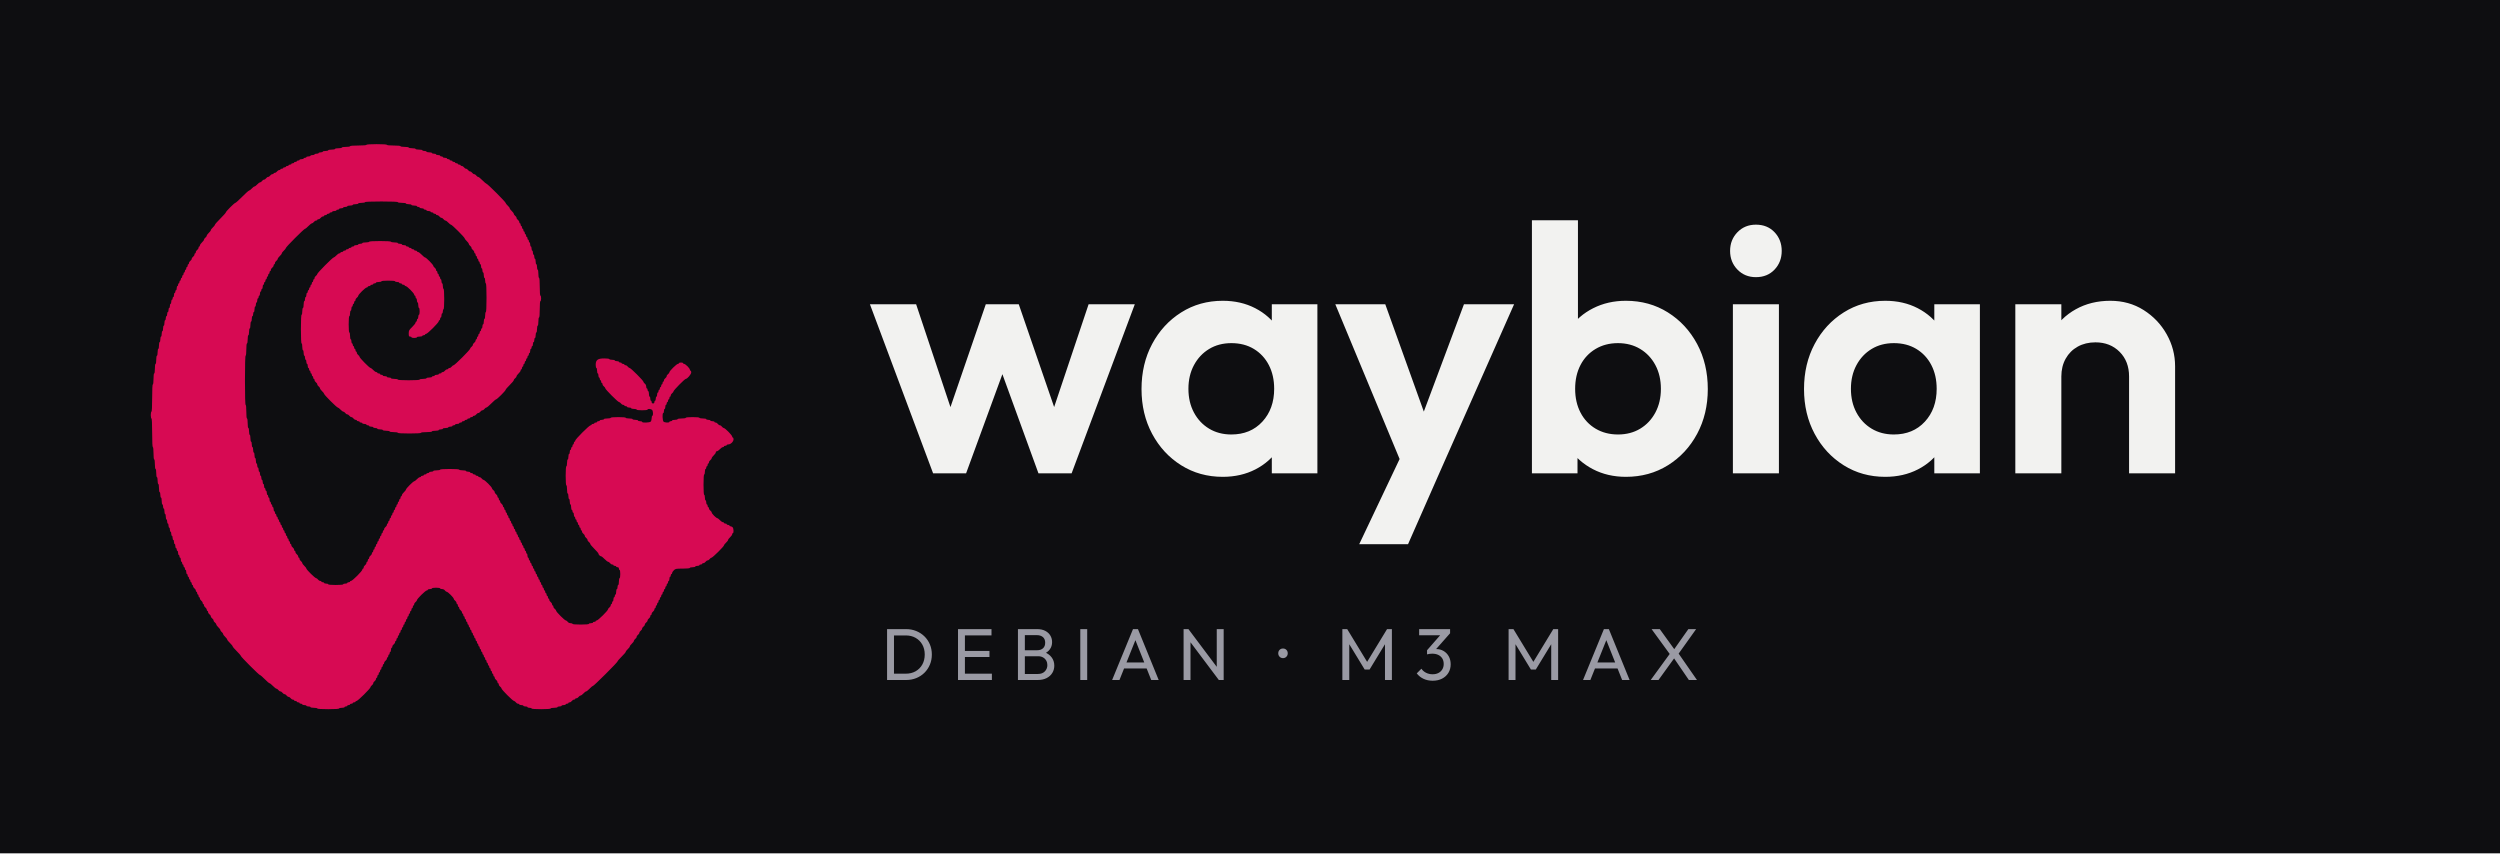
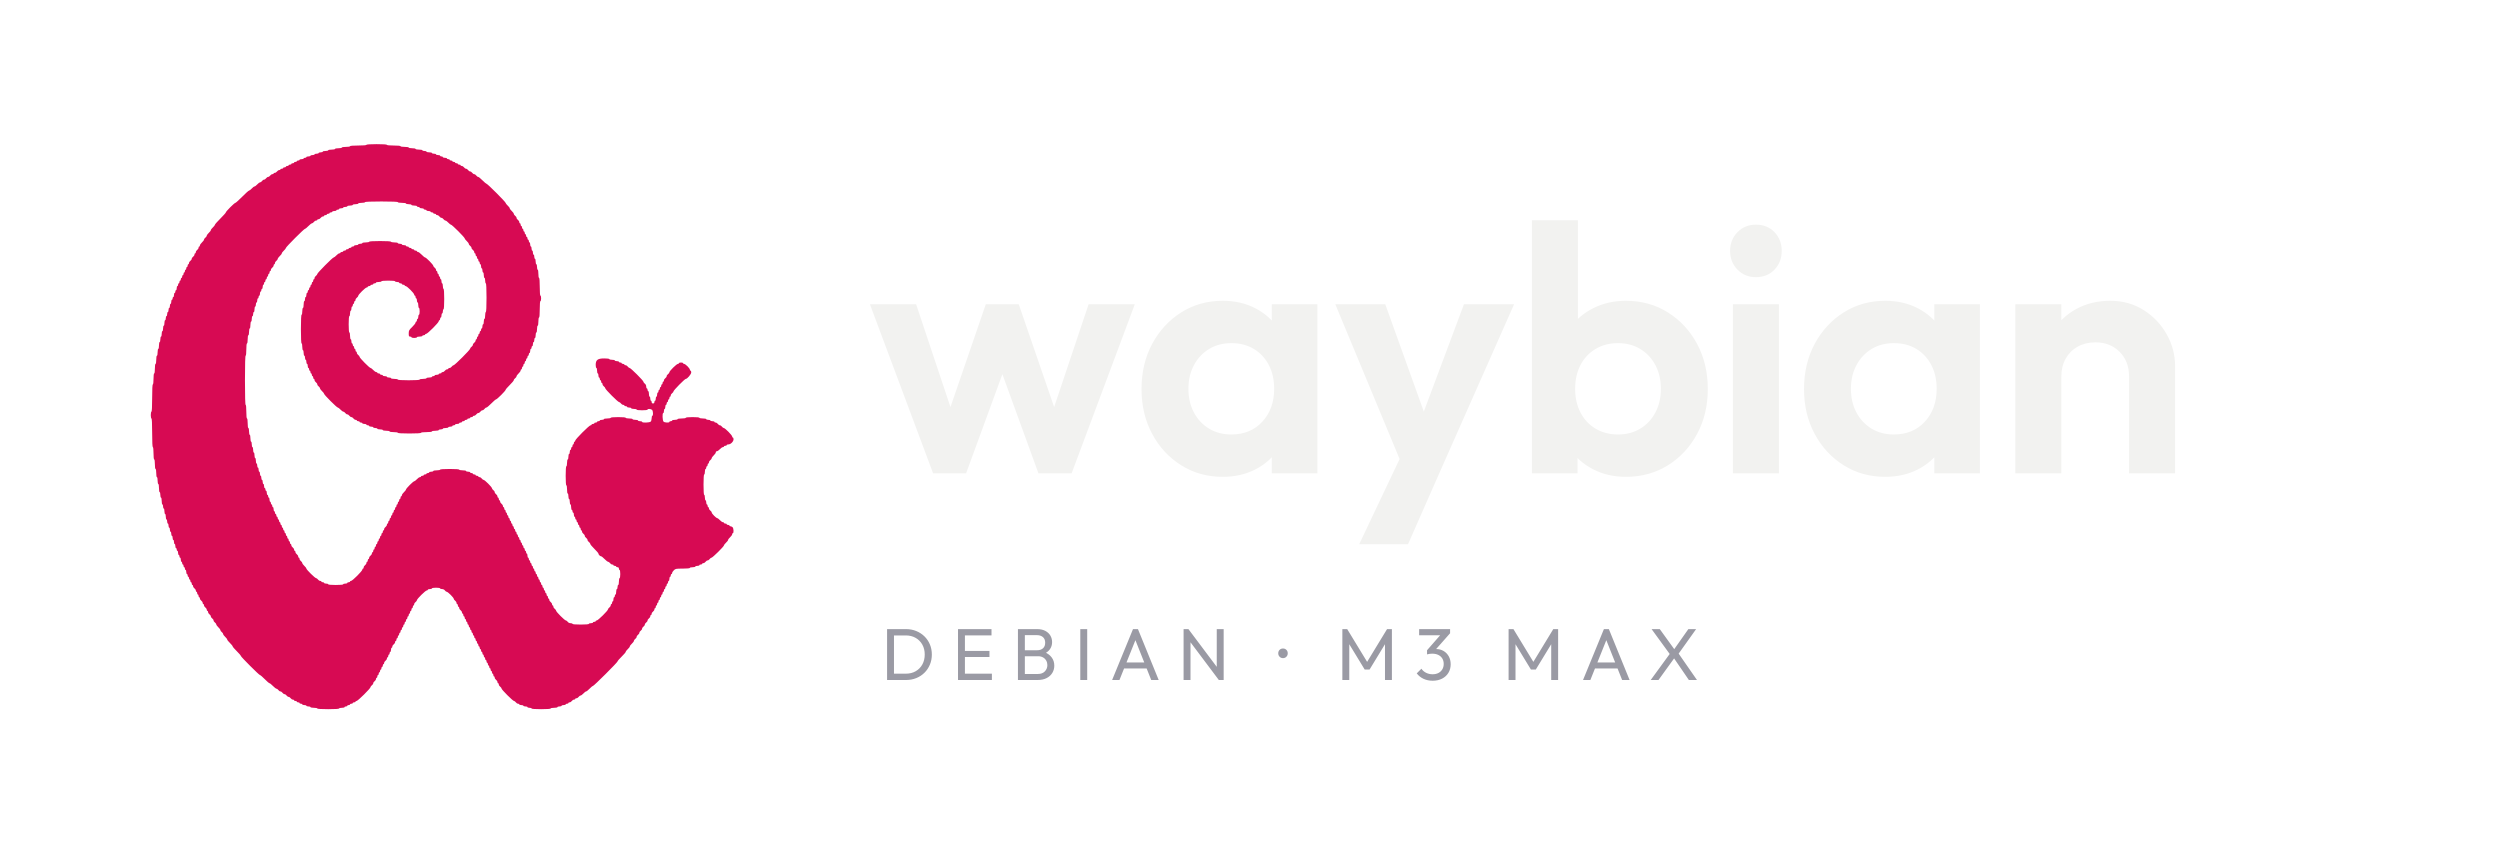
<svg xmlns="http://www.w3.org/2000/svg" width="1500" height="512" viewBox="0 0 1500 512">
-   <rect width="1500" height="512" fill="#0e0e11" />
  <svg x="70.0" y="66.0" width="390.6" height="380.0" viewBox="574 560 954 928" color="#D70A53">
    <g transform="translate(0,2048) scale(0.1,-0.1)" fill="currentColor" stroke="none">
      <path d="M9400 14370 c0 -6 -47 -10 -120 -10 -73 0 -120 -4 -120 -10 0 -6 -27 -10 -60 -10 -33 0 -60 -4 -60 -10 0 -5 -22 -10 -50 -10 -27 0 -50 -4 -50 -10 0 -5 -22 -10 -50 -10 -27 0 -50 -4 -50 -10 0 -5 -18 -10 -40 -10 -22 0 -40 -4 -40 -10 0 -5 -13 -10 -30 -10 -16 0 -30 -4 -30 -10 0 -5 -13 -10 -30 -10 -16 0 -30 -4 -30 -10 0 -5 -13 -10 -30 -10 -16 0 -30 -4 -30 -10 0 -5 -13 -10 -30 -10 -16 0 -30 -4 -30 -10 0 -5 -9 -10 -20 -10 -11 0 -20 -4 -20 -10 0 -5 -13 -10 -30 -10 -16 0 -30 -4 -30 -10 0 -5 -9 -10 -20 -10 -11 0 -20 -4 -20 -10 0 -5 -9 -10 -20 -10 -11 0 -20 -4 -20 -10 0 -5 -9 -10 -20 -10 -11 0 -20 -4 -20 -10 0 -5 -9 -10 -20 -10 -11 0 -20 -4 -20 -10 0 -5 -9 -10 -20 -10 -11 0 -20 -4 -20 -10 0 -5 -9 -10 -20 -10 -11 0 -20 -4 -20 -10 0 -5 -9 -10 -20 -10 -11 0 -20 -4 -20 -10 0 -5 -8 -10 -18 -10 -10 0 -24 -9 -32 -20 -8 -11 -22 -20 -32 -20 -10 0 -18 -4 -18 -10 0 -5 -8 -10 -18 -10 -10 0 -24 -9 -32 -20 -8 -11 -21 -20 -30 -20 -9 0 -22 -9 -30 -20 -8 -11 -21 -20 -30 -20 -9 0 -22 -9 -30 -20 -8 -11 -21 -20 -28 -20 -8 0 -27 -13 -42 -30 -15 -16 -33 -30 -40 -30 -7 0 -25 -13 -40 -30 -15 -16 -33 -30 -39 -30 -7 0 -52 -40 -101 -90 -49 -49 -94 -90 -100 -90 -14 0 -140 -126 -140 -140 0 -6 -36 -46 -80 -90 -44 -44 -80 -84 -80 -91 0 -6 -13 -24 -30 -39 -16 -15 -30 -33 -30 -40 0 -7 -13 -25 -30 -40 -16 -15 -30 -34 -30 -42 0 -7 -9 -20 -20 -28 -11 -8 -20 -21 -20 -28 0 -8 -13 -27 -30 -42 -16 -15 -30 -35 -30 -44 0 -9 -4 -16 -10 -16 -5 0 -10 -8 -10 -18 0 -10 -9 -24 -20 -32 -11 -8 -20 -22 -20 -32 0 -10 -4 -18 -10 -18 -5 0 -10 -8 -10 -18 0 -10 -9 -24 -20 -32 -11 -8 -20 -21 -20 -30 0 -9 -9 -22 -20 -30 -11 -8 -20 -22 -20 -32 0 -10 -4 -18 -10 -18 -5 0 -10 -9 -10 -20 0 -11 -4 -20 -10 -20 -5 0 -10 -9 -10 -20 0 -11 -4 -20 -10 -20 -5 0 -10 -9 -10 -20 0 -11 -4 -20 -10 -20 -5 0 -10 -9 -10 -20 0 -11 -4 -20 -10 -20 -5 0 -10 -9 -10 -20 0 -11 -4 -20 -10 -20 -5 0 -10 -9 -10 -20 0 -11 -4 -20 -10 -20 -5 0 -10 -9 -10 -20 0 -11 -4 -20 -10 -20 -5 0 -10 -9 -10 -20 0 -11 -4 -20 -10 -20 -5 0 -10 -13 -10 -30 0 -16 -4 -30 -10 -30 -5 0 -10 -9 -10 -20 0 -11 -4 -20 -10 -20 -5 0 -10 -13 -10 -30 0 -16 -4 -30 -10 -30 -5 0 -10 -9 -10 -20 0 -11 -4 -20 -10 -20 -5 0 -10 -13 -10 -30 0 -16 -4 -30 -10 -30 -5 0 -10 -13 -10 -30 0 -16 -4 -30 -10 -30 -5 0 -10 -13 -10 -30 0 -16 -4 -30 -10 -30 -5 0 -10 -13 -10 -30 0 -16 -4 -30 -10 -30 -5 0 -10 -13 -10 -30 0 -16 -4 -30 -10 -30 -5 0 -10 -18 -10 -40 0 -22 -4 -40 -10 -40 -5 0 -10 -18 -10 -40 0 -22 -4 -40 -10 -40 -5 0 -10 -18 -10 -40 0 -22 -4 -40 -10 -40 -5 0 -10 -18 -10 -40 0 -22 -4 -40 -10 -40 -5 0 -10 -22 -10 -50 0 -27 -4 -50 -10 -50 -5 0 -10 -22 -10 -50 0 -27 -4 -50 -10 -50 -6 0 -10 -27 -10 -60 0 -33 -4 -60 -10 -60 -6 0 -10 -30 -10 -70 0 -40 -4 -70 -10 -70 -6 0 -10 -33 -10 -80 0 -47 -4 -80 -10 -80 -6 0 -10 -73 -10 -200 0 -127 -4 -200 -10 -200 -5 0 -10 -22 -10 -50 0 -27 5 -50 10 -50 6 0 10 -77 10 -210 0 -133 4 -210 10 -210 6 0 10 -37 10 -90 0 -53 4 -90 10 -90 6 0 10 -30 10 -70 0 -40 4 -70 10 -70 6 0 10 -27 10 -60 0 -33 4 -60 10 -60 6 0 10 -22 10 -50 0 -27 5 -50 10 -50 6 0 10 -27 10 -60 0 -33 4 -60 10 -60 6 0 10 -18 10 -40 0 -22 5 -40 10 -40 6 0 10 -22 10 -50 0 -27 5 -50 10 -50 6 0 10 -13 10 -30 0 -16 5 -30 10 -30 6 0 10 -18 10 -40 0 -22 5 -40 10 -40 6 0 10 -18 10 -40 0 -22 5 -40 10 -40 6 0 10 -13 10 -30 0 -16 5 -30 10 -30 6 0 10 -13 10 -30 0 -16 5 -30 10 -30 6 0 10 -13 10 -30 0 -16 5 -30 10 -30 6 0 10 -13 10 -30 0 -16 5 -30 10 -30 6 0 10 -13 10 -30 0 -16 5 -30 10 -30 6 0 10 -13 10 -30 0 -16 5 -30 10 -30 6 0 10 -13 10 -30 0 -16 5 -30 10 -30 6 0 10 -9 10 -20 0 -11 5 -20 10 -20 6 0 10 -13 10 -30 0 -16 5 -30 10 -30 6 0 10 -9 10 -20 0 -11 5 -20 10 -20 6 0 10 -13 10 -30 0 -16 5 -30 10 -30 6 0 10 -9 10 -20 0 -11 5 -20 10 -20 6 0 10 -9 10 -20 0 -11 5 -20 10 -20 6 0 10 -9 10 -20 0 -11 5 -20 10 -20 6 0 10 -13 10 -30 0 -16 5 -30 10 -30 6 0 10 -9 10 -20 0 -11 5 -20 10 -20 6 0 10 -9 10 -20 0 -11 5 -20 10 -20 6 0 10 -9 10 -20 0 -11 5 -20 10 -20 6 0 10 -9 10 -20 0 -11 5 -20 10 -20 6 0 10 -8 10 -18 0 -10 9 -24 20 -32 11 -8 20 -22 20 -32 0 -10 5 -18 10 -18 6 0 10 -9 10 -20 0 -11 5 -20 10 -20 6 0 10 -9 10 -20 0 -11 5 -20 10 -20 6 0 10 -8 10 -18 0 -10 9 -24 20 -32 11 -8 20 -22 20 -32 0 -10 5 -18 10 -18 6 0 10 -8 10 -18 0 -10 9 -24 20 -32 11 -8 20 -22 20 -32 0 -10 5 -18 10 -18 6 0 10 -8 10 -18 0 -10 9 -24 20 -32 11 -8 20 -21 20 -30 0 -9 9 -22 20 -30 11 -8 20 -21 20 -30 0 -9 9 -22 20 -30 11 -8 20 -21 20 -28 0 -8 14 -27 30 -42 17 -15 30 -34 30 -42 0 -7 9 -20 20 -28 11 -8 20 -21 20 -28 0 -8 13 -27 30 -42 16 -15 30 -33 30 -40 0 -6 18 -29 40 -50 22 -21 40 -44 40 -50 0 -6 27 -38 60 -70 33 -32 60 -64 60 -70 0 -13 267 -280 280 -280 6 0 38 -27 70 -60 32 -33 64 -60 70 -60 6 0 29 -18 50 -40 21 -22 45 -40 52 -40 7 0 20 -9 28 -20 8 -11 21 -20 30 -20 9 0 22 -9 30 -20 8 -11 21 -20 30 -20 9 0 22 -9 30 -20 8 -11 21 -20 30 -20 9 0 22 -9 30 -20 8 -11 22 -20 32 -20 10 0 18 -4 18 -10 0 -5 9 -10 20 -10 11 0 20 -4 20 -10 0 -5 9 -10 20 -10 11 0 20 -4 20 -10 0 -5 9 -10 20 -10 11 0 20 -4 20 -10 0 -5 14 -10 30 -10 17 0 30 -4 30 -10 0 -5 14 -10 30 -10 17 0 30 -4 30 -10 0 -5 23 -10 50 -10 28 0 50 -4 50 -10 0 -6 60 -10 160 -10 100 0 160 4 160 10 0 6 18 10 40 10 22 0 40 5 40 10 0 6 9 10 20 10 11 0 20 5 20 10 0 6 9 10 20 10 11 0 20 5 20 10 0 6 9 10 20 10 11 0 20 5 20 10 0 6 9 10 20 10 11 0 20 5 20 10 0 6 7 10 15 10 19 0 205 184 205 203 0 7 9 19 20 27 11 8 20 21 20 30 0 9 9 22 20 30 11 8 20 22 20 32 0 10 5 18 10 18 6 0 10 9 10 20 0 11 5 20 10 20 6 0 10 9 10 20 0 11 5 20 10 20 6 0 10 9 10 20 0 11 5 20 10 20 6 0 10 9 10 20 0 11 5 20 10 20 6 0 10 9 10 20 0 11 5 20 10 20 6 0 10 8 10 18 0 10 9 24 20 32 11 8 20 22 20 32 0 10 5 18 10 18 6 0 10 9 10 20 0 11 5 20 10 20 6 0 10 9 10 20 0 11 5 20 10 20 6 0 10 14 10 30 0 17 5 30 10 30 6 0 10 8 10 18 0 10 9 24 20 32 11 8 20 22 20 32 0 10 5 18 10 18 6 0 10 9 10 20 0 11 5 20 10 20 6 0 10 9 10 20 0 11 5 20 10 20 6 0 10 9 10 20 0 11 5 20 10 20 6 0 10 9 10 20 0 11 5 20 10 20 6 0 10 9 10 20 0 11 5 20 10 20 6 0 10 9 10 20 0 11 5 20 10 20 6 0 10 9 10 20 0 11 5 20 10 20 6 0 10 9 10 20 0 11 5 20 10 20 6 0 10 9 10 20 0 11 5 20 10 20 6 0 10 9 10 20 0 11 5 20 10 20 6 0 10 9 10 20 0 11 5 20 10 20 6 0 10 9 10 20 0 11 5 20 10 20 6 0 10 9 10 20 0 11 5 20 10 20 6 0 10 8 10 18 0 10 9 24 20 32 11 8 20 20 20 27 0 19 126 143 145 143 8 0 15 5 15 10 0 6 14 10 30 10 17 0 30 5 30 10 0 6 27 10 60 10 33 0 60 -4 60 -10 0 -5 13 -10 28 -10 16 0 34 -8 42 -20 8 -11 20 -20 27 -20 17 0 103 -86 103 -103 0 -7 9 -19 20 -27 11 -8 20 -22 20 -32 0 -10 5 -18 10 -18 6 0 10 -9 10 -20 0 -11 5 -20 10 -20 6 0 10 -8 10 -18 0 -10 9 -24 20 -32 11 -8 20 -22 20 -32 0 -10 5 -18 10 -18 6 0 10 -9 10 -20 0 -11 5 -20 10 -20 6 0 10 -9 10 -20 0 -11 5 -20 10 -20 6 0 10 -9 10 -20 0 -11 5 -20 10 -20 6 0 10 -9 10 -20 0 -11 5 -20 10 -20 6 0 10 -9 10 -20 0 -11 5 -20 10 -20 6 0 10 -9 10 -20 0 -11 5 -20 10 -20 6 0 10 -9 10 -20 0 -11 5 -20 10 -20 6 0 10 -9 10 -20 0 -11 5 -20 10 -20 6 0 10 -9 10 -20 0 -11 5 -20 10 -20 6 0 10 -9 10 -20 0 -11 5 -20 10 -20 6 0 10 -9 10 -20 0 -11 5 -20 10 -20 6 0 10 -9 10 -20 0 -11 5 -20 10 -20 6 0 10 -9 10 -20 0 -11 5 -20 10 -20 6 0 10 -9 10 -20 0 -11 5 -20 10 -20 6 0 10 -9 10 -20 0 -11 5 -20 10 -20 6 0 10 -9 10 -20 0 -11 5 -20 10 -20 6 0 10 -9 10 -20 0 -11 5 -20 10 -20 6 0 10 -9 10 -20 0 -11 5 -20 10 -20 6 0 10 -9 10 -20 0 -11 5 -20 10 -20 6 0 10 -9 10 -20 0 -11 5 -20 10 -20 6 0 10 -9 10 -20 0 -11 5 -20 10 -20 6 0 10 -9 10 -20 0 -11 5 -20 10 -20 6 0 10 -9 10 -20 0 -11 5 -20 10 -20 6 0 10 -8 10 -18 0 -10 9 -24 20 -32 11 -8 20 -22 20 -32 0 -10 5 -18 10 -18 6 0 10 -8 10 -18 0 -10 9 -24 20 -32 11 -8 20 -20 20 -27 0 -17 166 -183 183 -183 7 0 19 -9 27 -20 8 -11 22 -20 32 -20 10 0 18 -4 18 -10 0 -5 14 -10 30 -10 17 0 30 -4 30 -10 0 -5 14 -10 30 -10 17 0 30 -4 30 -10 0 -5 14 -10 30 -10 17 0 30 -4 30 -10 0 -6 53 -10 140 -10 87 0 140 4 140 10 0 6 23 10 50 10 28 0 50 5 50 10 0 6 14 10 30 10 17 0 30 5 30 10 0 6 14 10 30 10 17 0 30 5 30 10 0 6 9 10 20 10 11 0 20 5 20 10 0 6 8 10 18 10 10 0 24 9 32 20 8 11 22 20 32 20 10 0 18 5 18 10 0 6 8 10 18 10 10 0 24 9 32 20 8 11 21 20 28 20 8 0 27 14 42 30 15 17 33 30 40 30 6 0 29 18 50 40 21 22 43 40 49 40 14 0 361 346 361 360 0 6 27 38 60 70 33 32 60 64 60 70 0 7 14 25 30 40 17 15 30 33 30 40 0 7 14 25 30 40 17 15 30 34 30 42 0 7 9 20 20 28 11 8 20 21 20 30 0 9 9 22 20 30 11 8 20 21 20 30 0 9 9 22 20 30 11 8 20 21 20 30 0 9 9 22 20 30 11 8 20 21 20 30 0 9 9 22 20 30 11 8 20 21 20 30 0 9 9 22 20 30 11 8 20 22 20 32 0 10 5 18 10 18 6 0 10 8 10 18 0 10 9 24 20 32 11 8 20 22 20 32 0 10 5 18 10 18 6 0 10 9 10 20 0 11 5 20 10 20 6 0 10 9 10 20 0 11 5 20 10 20 6 0 10 9 10 20 0 11 5 20 10 20 6 0 10 9 10 20 0 11 5 20 10 20 6 0 10 9 10 20 0 11 5 20 10 20 6 0 10 9 10 20 0 11 5 20 10 20 6 0 10 9 10 20 0 11 5 20 10 20 6 0 10 9 10 20 0 11 5 20 10 20 6 0 10 9 10 20 0 11 5 20 10 20 6 0 10 9 10 20 0 11 5 20 10 20 6 0 10 14 10 30 0 17 5 30 10 30 6 0 10 9 10 20 0 11 5 20 10 20 6 0 10 7 10 15 0 9 11 27 25 40 23 23 31 25 130 25 63 0 105 4 105 10 0 6 18 10 40 10 22 0 40 5 40 10 0 6 14 10 30 10 17 0 30 5 30 10 0 6 9 10 20 10 11 0 20 5 20 10 0 6 8 10 18 10 10 0 24 9 32 20 8 11 21 20 30 20 9 0 22 9 30 20 8 11 20 20 27 20 16 0 183 165 183 181 0 6 14 24 30 39 17 15 30 33 30 40 0 7 14 25 30 40 17 15 30 35 30 44 0 9 5 16 10 16 15 0 12 70 -4 86 -8 8 -22 14 -30 14 -9 0 -16 5 -16 10 0 6 -9 10 -20 10 -11 0 -20 5 -20 10 0 6 -9 10 -20 10 -11 0 -20 5 -20 10 0 6 -7 10 -16 10 -9 0 -29 14 -44 30 -15 16 -33 30 -39 30 -16 0 -81 66 -81 82 0 8 -9 20 -20 28 -11 8 -20 22 -20 32 0 10 -4 18 -10 18 -5 0 -10 9 -10 20 0 11 -4 20 -10 20 -5 0 -10 14 -10 30 0 17 -4 30 -10 30 -5 0 -10 18 -10 40 0 22 -4 40 -10 40 -6 0 -10 57 -10 150 0 93 4 150 10 150 6 0 10 18 10 40 0 22 5 40 10 40 6 0 10 9 10 20 0 11 5 20 10 20 6 0 10 9 10 20 0 11 5 20 10 20 6 0 10 8 10 18 0 10 9 24 20 32 11 8 20 21 20 28 0 8 14 27 30 42 17 15 30 35 30 44 0 9 7 16 16 16 9 0 29 14 44 30 15 17 35 30 44 30 9 0 16 5 16 10 0 6 9 10 20 10 11 0 20 5 20 10 0 6 11 10 25 10 33 0 75 42 75 75 0 14 -4 25 -10 25 -5 0 -10 7 -10 15 0 19 -104 125 -123 125 -7 0 -19 9 -27 20 -8 11 -21 20 -30 20 -9 0 -22 9 -30 20 -8 11 -22 20 -32 20 -10 0 -18 5 -18 10 0 6 -13 10 -30 10 -16 0 -30 5 -30 10 0 6 -13 10 -30 10 -16 0 -30 5 -30 10 0 6 -22 10 -50 10 -27 0 -50 5 -50 10 0 6 -40 10 -100 10 -60 0 -100 -4 -100 -10 0 -6 -27 -10 -60 -10 -33 0 -60 -4 -60 -10 0 -5 -18 -10 -40 -10 -22 0 -40 -4 -40 -10 0 -5 -9 -10 -20 -10 -11 0 -20 -4 -20 -10 0 -15 -70 -12 -86 4 -16 17 -20 126 -4 126 6 0 10 14 10 30 0 17 5 30 10 30 6 0 10 14 10 30 0 17 5 30 10 30 6 0 10 9 10 20 0 11 5 20 10 20 6 0 10 9 10 20 0 11 5 20 10 20 6 0 10 9 10 20 0 11 5 20 10 20 6 0 10 8 10 18 0 10 9 24 20 32 11 8 20 20 20 27 0 16 165 183 180 183 22 0 80 69 80 95 0 14 -4 25 -10 25 -5 0 -10 7 -10 15 0 9 -16 31 -35 50 -19 19 -41 35 -50 35 -8 0 -15 5 -15 10 0 6 -13 10 -30 10 -16 0 -30 -4 -30 -10 0 -5 -7 -10 -15 -10 -19 0 -125 -104 -125 -123 0 -7 -9 -19 -20 -27 -11 -8 -20 -21 -20 -30 0 -9 -9 -22 -20 -30 -11 -8 -20 -22 -20 -32 0 -10 -4 -18 -10 -18 -5 0 -10 -9 -10 -20 0 -11 -4 -20 -10 -20 -5 0 -10 -9 -10 -20 0 -11 -4 -20 -10 -20 -5 0 -10 -9 -10 -20 0 -11 -4 -20 -10 -20 -5 0 -10 -9 -10 -20 0 -11 -4 -20 -10 -20 -5 0 -10 -13 -10 -30 0 -16 -4 -30 -10 -30 -5 0 -10 -13 -10 -30 0 -16 -4 -30 -10 -30 -5 0 -10 -9 -10 -20 0 -13 -7 -20 -20 -20 -13 0 -20 7 -20 20 0 11 -4 20 -10 20 -5 0 -10 14 -10 30 0 17 -4 30 -10 30 -5 0 -10 18 -10 40 0 22 -4 40 -10 40 -5 0 -10 9 -10 20 0 11 -4 20 -10 20 -5 0 -10 13 -10 28 0 16 -8 34 -20 42 -11 8 -20 20 -20 27 0 17 -186 203 -203 203 -7 0 -19 9 -27 20 -8 11 -22 20 -32 20 -10 0 -18 5 -18 10 0 6 -9 10 -20 10 -11 0 -20 5 -20 10 0 6 -9 10 -20 10 -11 0 -20 5 -20 10 0 6 -13 10 -30 10 -16 0 -30 5 -30 10 0 6 -18 10 -40 10 -22 0 -40 5 -40 10 0 6 -32 10 -75 10 -96 0 -125 -22 -125 -95 0 -25 5 -45 10 -45 6 0 10 -18 10 -40 0 -22 5 -40 10 -40 6 0 10 -13 10 -30 0 -16 5 -30 10 -30 6 0 10 -9 10 -20 0 -11 5 -20 10 -20 6 0 10 -9 10 -20 0 -11 5 -20 10 -20 6 0 10 -8 10 -18 0 -10 9 -24 20 -32 11 -8 20 -20 20 -27 0 -17 186 -203 203 -203 7 0 19 -9 27 -20 8 -11 22 -20 32 -20 10 0 18 -4 18 -10 0 -5 9 -10 20 -10 11 0 20 -4 20 -10 0 -5 14 -10 30 -10 17 0 30 -4 30 -10 0 -5 18 -10 40 -10 22 0 40 -4 40 -10 0 -6 33 -10 80 -10 47 0 80 4 80 10 0 15 49 12 66 -4 16 -16 19 -86 4 -86 -5 0 -10 -16 -10 -36 0 -19 -6 -42 -14 -50 -17 -16 -126 -20 -126 -4 0 6 -13 10 -30 10 -16 0 -30 5 -30 10 0 6 -18 10 -40 10 -22 0 -40 5 -40 10 0 6 -22 10 -50 10 -27 0 -50 5 -50 10 0 6 -43 10 -110 10 -67 0 -110 -4 -110 -10 0 -5 -22 -10 -50 -10 -27 0 -50 -4 -50 -10 0 -5 -13 -10 -30 -10 -16 0 -30 -4 -30 -10 0 -5 -9 -10 -20 -10 -11 0 -20 -4 -20 -10 0 -5 -9 -10 -20 -10 -11 0 -20 -4 -20 -10 0 -5 -9 -10 -20 -10 -11 0 -20 -4 -20 -10 0 -5 -7 -10 -15 -10 -20 0 -225 -205 -225 -225 0 -8 -4 -15 -10 -15 -5 0 -10 -9 -10 -20 0 -11 -4 -20 -10 -20 -5 0 -10 -9 -10 -20 0 -11 -4 -20 -10 -20 -5 0 -10 -9 -10 -20 0 -11 -4 -20 -10 -20 -5 0 -10 -13 -10 -30 0 -16 -4 -30 -10 -30 -5 0 -10 -18 -10 -40 0 -22 -4 -40 -10 -40 -5 0 -10 -22 -10 -50 0 -27 -4 -50 -10 -50 -6 0 -10 -53 -10 -140 0 -87 4 -140 10 -140 6 0 10 -27 10 -60 0 -33 4 -60 10 -60 6 0 10 -18 10 -40 0 -22 5 -40 10 -40 6 0 10 -18 10 -40 0 -22 5 -40 10 -40 6 0 10 -18 10 -40 0 -22 5 -40 10 -40 6 0 10 -9 10 -20 0 -11 5 -20 10 -20 6 0 10 -13 10 -30 0 -16 5 -30 10 -30 6 0 10 -9 10 -20 0 -11 5 -20 10 -20 6 0 10 -9 10 -20 0 -11 5 -20 10 -20 6 0 10 -9 10 -20 0 -11 5 -20 10 -20 6 0 10 -9 10 -20 0 -11 5 -20 10 -20 6 0 10 -9 10 -20 0 -11 5 -20 10 -20 6 0 10 -8 10 -18 0 -10 9 -24 20 -32 11 -8 20 -21 20 -30 0 -9 9 -22 20 -30 11 -8 20 -21 20 -30 0 -9 9 -22 20 -30 11 -8 20 -20 20 -28 0 -7 27 -40 60 -72 33 -32 60 -64 60 -70 0 -15 25 -40 40 -40 6 0 29 -18 50 -40 21 -22 45 -40 52 -40 7 0 20 -9 28 -20 8 -11 22 -20 32 -20 10 0 18 -4 18 -10 0 -5 9 -10 20 -10 11 0 20 -4 20 -10 0 -5 9 -10 20 -10 13 0 20 -7 20 -20 0 -11 5 -20 10 -20 6 0 10 -27 10 -60 0 -33 -4 -60 -10 -60 -5 0 -10 -22 -10 -50 0 -27 -4 -50 -10 -50 -5 0 -10 -13 -10 -30 0 -16 -4 -30 -10 -30 -5 0 -10 -18 -10 -40 0 -22 -4 -40 -10 -40 -5 0 -10 -9 -10 -20 0 -11 -4 -20 -10 -20 -5 0 -10 -13 -10 -30 0 -16 -4 -30 -10 -30 -5 0 -10 -9 -10 -20 0 -11 -4 -20 -10 -20 -5 0 -10 -8 -10 -18 0 -10 -9 -24 -20 -32 -11 -8 -20 -20 -20 -27 0 -19 -146 -163 -165 -163 -8 0 -15 -4 -15 -10 0 -5 -9 -10 -20 -10 -11 0 -20 -4 -20 -10 0 -5 -13 -10 -30 -10 -16 0 -30 -4 -30 -10 0 -6 -47 -10 -120 -10 -73 0 -120 4 -120 10 0 6 -13 10 -28 10 -16 0 -34 8 -42 20 -8 11 -20 20 -27 20 -17 0 -143 126 -143 143 0 7 -9 19 -20 27 -11 8 -20 22 -20 32 0 10 -4 18 -10 18 -5 0 -10 8 -10 18 0 10 -9 24 -20 32 -11 8 -20 22 -20 32 0 10 -4 18 -10 18 -5 0 -10 9 -10 20 0 11 -4 20 -10 20 -5 0 -10 9 -10 20 0 11 -4 20 -10 20 -5 0 -10 9 -10 20 0 11 -4 20 -10 20 -5 0 -10 9 -10 20 0 11 -4 20 -10 20 -5 0 -10 9 -10 20 0 11 -4 20 -10 20 -5 0 -10 9 -10 20 0 11 -4 20 -10 20 -5 0 -10 9 -10 20 0 11 -4 20 -10 20 -5 0 -10 9 -10 20 0 11 -4 20 -10 20 -5 0 -10 9 -10 20 0 11 -4 20 -10 20 -5 0 -10 9 -10 20 0 11 -4 20 -10 20 -5 0 -10 9 -10 20 0 11 -4 20 -10 20 -5 0 -10 9 -10 20 0 11 -4 20 -10 20 -5 0 -10 9 -10 20 0 11 -4 20 -10 20 -5 0 -10 9 -10 20 0 11 -4 20 -10 20 -5 0 -10 9 -10 20 0 11 -4 20 -10 20 -5 0 -10 14 -10 30 0 17 -4 30 -10 30 -5 0 -10 9 -10 20 0 11 -4 20 -10 20 -5 0 -10 9 -10 20 0 11 -4 20 -10 20 -5 0 -10 9 -10 20 0 11 -4 20 -10 20 -5 0 -10 9 -10 20 0 11 -4 20 -10 20 -5 0 -10 9 -10 20 0 11 -4 20 -10 20 -5 0 -10 9 -10 20 0 11 -4 20 -10 20 -5 0 -10 9 -10 20 0 11 -4 20 -10 20 -5 0 -10 9 -10 20 0 11 -4 20 -10 20 -5 0 -10 9 -10 20 0 11 -4 20 -10 20 -5 0 -10 9 -10 20 0 11 -4 20 -10 20 -5 0 -10 9 -10 20 0 11 -4 20 -10 20 -5 0 -10 9 -10 20 0 11 -4 20 -10 20 -5 0 -10 9 -10 20 0 11 -4 20 -10 20 -5 0 -10 9 -10 20 0 11 -4 20 -10 20 -5 0 -10 9 -10 20 0 11 -4 20 -10 20 -5 0 -10 9 -10 20 0 11 -4 20 -10 20 -5 0 -10 9 -10 20 0 11 -4 20 -10 20 -5 0 -10 8 -10 18 0 10 -9 24 -20 32 -11 8 -20 22 -20 32 0 10 -4 18 -10 18 -5 0 -10 9 -10 20 0 11 -4 20 -10 20 -5 0 -10 8 -10 18 0 10 -9 24 -20 32 -11 8 -20 21 -20 30 0 9 -9 22 -20 30 -11 8 -20 20 -20 27 0 17 -106 123 -123 123 -7 0 -19 9 -27 20 -8 11 -22 20 -32 20 -10 0 -18 5 -18 10 0 6 -9 10 -20 10 -11 0 -20 5 -20 10 0 6 -9 10 -20 10 -11 0 -20 5 -20 10 0 6 -9 10 -20 10 -11 0 -20 5 -20 10 0 6 -13 10 -30 10 -16 0 -30 5 -30 10 0 6 -22 10 -50 10 -27 0 -50 5 -50 10 0 6 -53 10 -140 10 -87 0 -140 -4 -140 -10 0 -5 -22 -10 -50 -10 -27 0 -50 -4 -50 -10 0 -5 -13 -10 -30 -10 -16 0 -30 -4 -30 -10 0 -5 -9 -10 -20 -10 -11 0 -20 -4 -20 -10 0 -5 -9 -10 -20 -10 -11 0 -20 -4 -20 -10 0 -5 -9 -10 -20 -10 -11 0 -20 -4 -20 -10 0 -5 -7 -10 -16 -10 -9 0 -29 -13 -44 -30 -15 -16 -33 -30 -39 -30 -15 0 -121 -106 -121 -121 0 -6 -13 -24 -30 -39 -16 -15 -30 -35 -30 -44 0 -9 -4 -16 -10 -16 -5 0 -10 -9 -10 -20 0 -11 -4 -20 -10 -20 -5 0 -10 -9 -10 -20 0 -11 -4 -20 -10 -20 -5 0 -10 -9 -10 -20 0 -11 -4 -20 -10 -20 -5 0 -10 -9 -10 -20 0 -11 -4 -20 -10 -20 -5 0 -10 -9 -10 -20 0 -11 -4 -20 -10 -20 -5 0 -10 -9 -10 -20 0 -11 -4 -20 -10 -20 -5 0 -10 -9 -10 -20 0 -11 -4 -20 -10 -20 -5 0 -10 -9 -10 -20 0 -11 -4 -20 -10 -20 -5 0 -10 -9 -10 -20 0 -11 -4 -20 -10 -20 -5 0 -10 -9 -10 -20 0 -11 -4 -20 -10 -20 -5 0 -10 -8 -10 -18 0 -10 -9 -24 -20 -32 -11 -8 -20 -22 -20 -32 0 -10 -4 -18 -10 -18 -5 0 -10 -9 -10 -20 0 -11 -4 -20 -10 -20 -5 0 -10 -9 -10 -20 0 -11 -4 -20 -10 -20 -5 0 -10 -9 -10 -20 0 -11 -4 -20 -10 -20 -5 0 -10 -9 -10 -20 0 -11 -4 -20 -10 -20 -5 0 -10 -9 -10 -20 0 -11 -4 -20 -10 -20 -5 0 -10 -9 -10 -20 0 -11 -4 -20 -10 -20 -5 0 -10 -9 -10 -20 0 -11 -4 -20 -10 -20 -5 0 -10 -9 -10 -20 0 -11 -4 -20 -10 -20 -5 0 -10 -8 -10 -18 0 -10 -9 -24 -20 -32 -11 -8 -20 -22 -20 -32 0 -10 -4 -18 -10 -18 -5 0 -10 -9 -10 -20 0 -11 -4 -20 -10 -20 -5 0 -10 -8 -10 -18 0 -10 -9 -24 -20 -32 -11 -8 -20 -22 -20 -32 0 -10 -4 -18 -10 -18 -5 0 -10 -7 -10 -15 0 -20 -145 -165 -165 -165 -8 0 -15 -4 -15 -10 0 -5 -9 -10 -20 -10 -11 0 -20 -4 -20 -10 0 -5 -13 -10 -30 -10 -16 0 -30 -4 -30 -10 0 -6 -43 -10 -110 -10 -67 0 -110 4 -110 10 0 6 -13 10 -30 10 -16 0 -30 5 -30 10 0 6 -9 10 -20 10 -11 0 -20 5 -20 10 0 6 -8 10 -18 10 -10 0 -24 9 -32 20 -8 11 -20 20 -27 20 -16 0 -143 125 -143 141 0 6 -13 24 -30 39 -16 15 -30 34 -30 42 0 7 -9 20 -20 28 -11 8 -20 22 -20 32 0 10 -4 18 -10 18 -5 0 -10 8 -10 18 0 10 -9 24 -20 32 -11 8 -20 22 -20 32 0 10 -4 18 -10 18 -5 0 -10 8 -10 18 0 10 -9 24 -20 32 -11 8 -20 22 -20 32 0 10 -4 18 -10 18 -5 0 -10 9 -10 20 0 11 -4 20 -10 20 -5 0 -10 9 -10 20 0 11 -4 20 -10 20 -5 0 -10 9 -10 20 0 11 -4 20 -10 20 -5 0 -10 9 -10 20 0 11 -4 20 -10 20 -5 0 -10 9 -10 20 0 11 -4 20 -10 20 -5 0 -10 9 -10 20 0 11 -4 20 -10 20 -5 0 -10 9 -10 20 0 11 -4 20 -10 20 -5 0 -10 9 -10 20 0 11 -4 20 -10 20 -5 0 -10 9 -10 20 0 11 -4 20 -10 20 -5 0 -10 9 -10 20 0 11 -4 20 -10 20 -5 0 -10 9 -10 20 0 11 -4 20 -10 20 -5 0 -10 9 -10 20 0 11 -4 20 -10 20 -5 0 -10 14 -10 30 0 17 -4 30 -10 30 -5 0 -10 9 -10 20 0 11 -4 20 -10 20 -5 0 -10 9 -10 20 0 11 -4 20 -10 20 -5 0 -10 14 -10 30 0 17 -4 30 -10 30 -5 0 -10 9 -10 20 0 11 -4 20 -10 20 -5 0 -10 14 -10 30 0 17 -4 30 -10 30 -5 0 -10 9 -10 20 0 11 -4 20 -10 20 -5 0 -10 14 -10 30 0 17 -4 30 -10 30 -5 0 -10 14 -10 30 0 17 -4 30 -10 30 -5 0 -10 14 -10 30 0 17 -4 30 -10 30 -5 0 -10 14 -10 30 0 17 -4 30 -10 30 -5 0 -10 14 -10 30 0 17 -4 30 -10 30 -5 0 -10 14 -10 30 0 17 -4 30 -10 30 -5 0 -10 18 -10 40 0 22 -4 40 -10 40 -5 0 -10 18 -10 40 0 22 -4 40 -10 40 -5 0 -10 18 -10 40 0 22 -4 40 -10 40 -5 0 -10 18 -10 40 0 22 -4 40 -10 40 -5 0 -10 23 -10 50 0 28 -4 50 -10 50 -5 0 -10 23 -10 50 0 28 -4 50 -10 50 -6 0 -10 30 -10 70 0 40 -4 70 -10 70 -6 0 -10 40 -10 100 0 60 -4 100 -10 100 -6 0 -10 127 -10 360 0 233 4 360 10 360 6 0 10 37 10 90 0 53 4 90 10 90 6 0 10 27 10 60 0 33 4 60 10 60 6 0 10 23 10 50 0 28 5 50 10 50 6 0 10 23 10 50 0 28 5 50 10 50 6 0 10 18 10 40 0 22 5 40 10 40 6 0 10 14 10 30 0 17 5 30 10 30 6 0 10 18 10 40 0 22 5 40 10 40 6 0 10 14 10 30 0 17 5 30 10 30 6 0 10 14 10 30 0 17 5 30 10 30 6 0 10 9 10 20 0 11 5 20 10 20 6 0 10 14 10 30 0 17 5 30 10 30 6 0 10 9 10 20 0 11 5 20 10 20 6 0 10 14 10 30 0 17 5 30 10 30 6 0 10 9 10 20 0 11 5 20 10 20 6 0 10 9 10 20 0 11 5 20 10 20 6 0 10 9 10 20 0 11 5 20 10 20 6 0 10 9 10 20 0 11 5 20 10 20 6 0 10 9 10 20 0 11 5 20 10 20 6 0 10 8 10 18 0 10 9 24 20 32 11 8 20 22 20 32 0 10 5 18 10 18 6 0 10 8 10 18 0 10 9 24 20 32 11 8 20 21 20 28 0 8 14 27 30 42 17 15 30 33 30 40 0 7 14 25 30 40 17 15 30 33 30 39 0 14 266 281 281 281 6 0 28 18 49 40 21 22 45 40 52 40 7 0 20 9 28 20 8 11 22 20 32 20 10 0 18 5 18 10 0 6 8 10 18 10 10 0 24 9 32 20 8 11 22 20 32 20 10 0 18 5 18 10 0 6 9 10 20 10 11 0 20 5 20 10 0 6 9 10 20 10 11 0 20 5 20 10 0 6 9 10 20 10 11 0 20 5 20 10 0 6 14 10 30 10 17 0 30 5 30 10 0 6 9 10 20 10 11 0 20 5 20 10 0 6 14 10 30 10 17 0 30 5 30 10 0 6 14 10 30 10 17 0 30 5 30 10 0 6 18 10 40 10 22 0 40 5 40 10 0 6 18 10 40 10 22 0 40 5 40 10 0 6 23 10 50 10 28 0 50 5 50 10 0 6 87 10 240 10 153 0 240 -4 240 -10 0 -6 27 -10 60 -10 33 0 60 -4 60 -10 0 -5 18 -10 40 -10 22 0 40 -4 40 -10 0 -5 18 -10 40 -10 22 0 40 -4 40 -10 0 -5 9 -10 20 -10 11 0 20 -4 20 -10 0 -5 14 -10 30 -10 17 0 30 -4 30 -10 0 -5 9 -10 20 -10 11 0 20 -4 20 -10 0 -5 14 -10 30 -10 17 0 30 -4 30 -10 0 -5 9 -10 20 -10 11 0 20 -4 20 -10 0 -5 9 -10 20 -10 11 0 20 -4 20 -10 0 -5 8 -10 18 -10 10 0 24 -9 32 -20 8 -11 21 -20 30 -20 9 0 22 -9 30 -20 8 -11 21 -20 28 -20 8 0 27 -13 42 -30 15 -16 33 -30 39 -30 15 0 201 -186 201 -201 0 -6 14 -24 30 -39 17 -15 30 -34 30 -42 0 -7 9 -20 20 -28 11 -8 20 -21 20 -30 0 -9 9 -22 20 -30 11 -8 20 -22 20 -32 0 -10 5 -18 10 -18 6 0 10 -9 10 -20 0 -11 5 -20 10 -20 6 0 10 -9 10 -20 0 -11 5 -20 10 -20 6 0 10 -9 10 -20 0 -11 5 -20 10 -20 6 0 10 -9 10 -20 0 -11 5 -20 10 -20 6 0 10 -13 10 -30 0 -16 5 -30 10 -30 6 0 10 -13 10 -30 0 -16 5 -30 10 -30 6 0 10 -18 10 -40 0 -22 5 -40 10 -40 6 0 10 -18 10 -40 0 -22 5 -40 10 -40 6 0 10 -77 10 -210 0 -133 -4 -210 -10 -210 -5 0 -10 -22 -10 -50 0 -27 -4 -50 -10 -50 -5 0 -10 -18 -10 -40 0 -22 -4 -40 -10 -40 -5 0 -10 -13 -10 -30 0 -16 -4 -30 -10 -30 -5 0 -10 -9 -10 -20 0 -11 -4 -20 -10 -20 -5 0 -10 -9 -10 -20 0 -11 -4 -20 -10 -20 -5 0 -10 -9 -10 -20 0 -11 -4 -20 -10 -20 -5 0 -10 -9 -10 -20 0 -11 -4 -20 -10 -20 -5 0 -10 -8 -10 -18 0 -10 -9 -24 -20 -32 -11 -8 -20 -21 -20 -30 0 -9 -9 -22 -20 -30 -11 -8 -20 -20 -20 -27 0 -17 -226 -243 -243 -243 -7 0 -19 -9 -27 -20 -8 -11 -22 -20 -32 -20 -10 0 -18 -4 -18 -10 0 -5 -8 -10 -18 -10 -10 0 -24 -9 -32 -20 -8 -11 -22 -20 -32 -20 -10 0 -18 -4 -18 -10 0 -5 -9 -10 -20 -10 -11 0 -20 -4 -20 -10 0 -5 -13 -10 -30 -10 -16 0 -30 -4 -30 -10 0 -5 -9 -10 -20 -10 -11 0 -20 -4 -20 -10 0 -5 -18 -10 -40 -10 -22 0 -40 -4 -40 -10 0 -5 -22 -10 -50 -10 -27 0 -50 -4 -50 -10 0 -6 -60 -10 -160 -10 -100 0 -160 4 -160 10 0 6 -22 10 -50 10 -27 0 -50 5 -50 10 0 6 -13 10 -30 10 -16 0 -30 5 -30 10 0 6 -13 10 -30 10 -16 0 -30 5 -30 10 0 6 -9 10 -20 10 -11 0 -20 5 -20 10 0 6 -9 10 -20 10 -11 0 -20 5 -20 10 0 6 -7 10 -16 10 -9 0 -29 14 -44 30 -15 17 -33 30 -39 30 -16 0 -161 147 -161 163 0 7 -9 19 -20 27 -11 8 -20 22 -20 32 0 10 -4 18 -10 18 -5 0 -10 9 -10 20 0 11 -4 20 -10 20 -5 0 -10 9 -10 20 0 11 -4 20 -10 20 -5 0 -10 9 -10 20 0 11 -4 20 -10 20 -5 0 -10 14 -10 30 0 17 -4 30 -10 30 -5 0 -10 23 -10 50 0 28 -4 50 -10 50 -6 0 -10 47 -10 120 0 73 4 120 10 120 6 0 10 18 10 40 0 22 5 40 10 40 6 0 10 14 10 30 0 17 5 30 10 30 6 0 10 9 10 20 0 11 5 20 10 20 6 0 10 9 10 20 0 11 5 20 10 20 6 0 10 8 10 18 0 10 9 24 20 32 11 8 20 20 20 27 0 19 106 123 125 123 8 0 15 5 15 10 0 6 9 10 20 10 11 0 20 5 20 10 0 6 9 10 20 10 11 0 20 5 20 10 0 6 9 10 20 10 11 0 20 5 20 10 0 6 18 10 40 10 22 0 40 5 40 10 0 6 40 10 100 10 60 0 100 -4 100 -10 0 -5 14 -10 30 -10 17 0 30 -4 30 -10 0 -5 9 -10 20 -10 11 0 20 -4 20 -10 0 -5 9 -10 20 -10 11 0 20 -4 20 -10 0 -5 7 -10 15 -10 20 0 125 -105 125 -125 0 -8 5 -15 10 -15 6 0 10 -9 10 -20 0 -11 5 -20 10 -20 6 0 10 -13 10 -30 0 -16 5 -30 10 -30 6 0 10 -18 10 -40 0 -22 5 -40 10 -40 6 0 10 -22 10 -50 0 -27 -4 -50 -10 -50 -5 0 -10 -13 -10 -30 0 -16 -4 -30 -10 -30 -5 0 -10 -9 -10 -20 0 -11 -4 -20 -10 -20 -5 0 -10 -7 -10 -16 0 -8 -22 -37 -50 -64 -46 -44 -50 -53 -50 -94 0 -39 3 -46 20 -46 11 0 20 -4 20 -10 0 -5 18 -10 40 -10 22 0 40 5 40 10 0 6 18 10 40 10 22 0 40 5 40 10 0 6 9 10 20 10 11 0 20 5 20 10 0 6 7 10 15 10 20 0 185 165 185 185 0 8 5 15 10 15 6 0 10 9 10 20 0 11 5 20 10 20 6 0 10 14 10 30 0 17 5 30 10 30 6 0 10 14 10 30 0 17 5 30 10 30 6 0 10 57 10 150 0 93 -4 150 -10 150 -5 0 -10 18 -10 40 0 22 -4 40 -10 40 -5 0 -10 14 -10 30 0 17 -4 30 -10 30 -5 0 -10 9 -10 20 0 11 -4 20 -10 20 -5 0 -10 9 -10 20 0 11 -4 20 -10 20 -5 0 -10 9 -10 20 0 11 -4 20 -10 20 -5 0 -10 8 -10 18 0 10 -9 24 -20 32 -11 8 -20 20 -20 27 0 16 -105 123 -121 123 -6 0 -28 18 -49 40 -21 22 -46 40 -54 40 -9 0 -16 5 -16 10 0 6 -9 10 -20 10 -11 0 -20 5 -20 10 0 6 -9 10 -20 10 -11 0 -20 5 -20 10 0 6 -9 10 -20 10 -11 0 -20 5 -20 10 0 6 -9 10 -20 10 -11 0 -20 5 -20 10 0 6 -13 10 -30 10 -16 0 -30 5 -30 10 0 6 -13 10 -30 10 -16 0 -30 5 -30 10 0 6 -22 10 -50 10 -27 0 -50 5 -50 10 0 6 -60 10 -160 10 -100 0 -160 -4 -160 -10 0 -5 -22 -10 -50 -10 -27 0 -50 -4 -50 -10 0 -5 -13 -10 -30 -10 -16 0 -30 -4 -30 -10 0 -5 -13 -10 -30 -10 -16 0 -30 -4 -30 -10 0 -5 -9 -10 -20 -10 -11 0 -20 -4 -20 -10 0 -5 -9 -10 -20 -10 -11 0 -20 -4 -20 -10 0 -5 -9 -10 -20 -10 -11 0 -20 -4 -20 -10 0 -5 -9 -10 -20 -10 -11 0 -20 -4 -20 -10 0 -5 -9 -10 -20 -10 -11 0 -20 -4 -20 -10 0 -5 -7 -10 -16 -10 -9 0 -29 -13 -44 -30 -15 -16 -33 -30 -39 -30 -16 0 -241 -227 -241 -243 0 -7 -9 -19 -20 -27 -11 -8 -20 -22 -20 -32 0 -10 -4 -18 -10 -18 -5 0 -10 -9 -10 -20 0 -11 -4 -20 -10 -20 -5 0 -10 -9 -10 -20 0 -11 -4 -20 -10 -20 -5 0 -10 -9 -10 -20 0 -11 -4 -20 -10 -20 -5 0 -10 -9 -10 -20 0 -11 -4 -20 -10 -20 -5 0 -10 -9 -10 -20 0 -11 -4 -20 -10 -20 -5 0 -10 -13 -10 -30 0 -16 -4 -30 -10 -30 -5 0 -10 -13 -10 -30 0 -16 -4 -30 -10 -30 -5 0 -10 -22 -10 -50 0 -27 -4 -50 -10 -50 -5 0 -10 -22 -10 -50 0 -27 -4 -50 -10 -50 -6 0 -10 -77 -10 -210 0 -133 4 -210 10 -210 6 0 10 -22 10 -50 0 -27 5 -50 10 -50 6 0 10 -18 10 -40 0 -22 5 -40 10 -40 6 0 10 -13 10 -30 0 -16 5 -30 10 -30 6 0 10 -13 10 -30 0 -16 5 -30 10 -30 6 0 10 -13 10 -30 0 -16 5 -30 10 -30 6 0 10 -9 10 -20 0 -11 5 -20 10 -20 6 0 10 -9 10 -20 0 -11 5 -20 10 -20 6 0 10 -9 10 -20 0 -11 5 -20 10 -20 6 0 10 -9 10 -20 0 -11 5 -20 10 -20 6 0 10 -8 10 -18 0 -10 9 -24 20 -32 11 -8 20 -21 20 -30 0 -9 9 -22 20 -30 11 -8 20 -21 20 -28 0 -8 14 -27 30 -42 17 -15 30 -33 30 -39 0 -15 186 -201 201 -201 6 0 24 -13 39 -30 15 -16 34 -30 42 -30 7 0 20 -9 28 -20 8 -11 21 -20 30 -20 9 0 22 -9 30 -20 8 -11 21 -20 30 -20 9 0 22 -9 30 -20 8 -11 22 -20 32 -20 10 0 18 -4 18 -10 0 -5 9 -10 20 -10 11 0 20 -4 20 -10 0 -5 9 -10 20 -10 11 0 20 -4 20 -10 0 -5 14 -10 30 -10 17 0 30 -4 30 -10 0 -5 9 -10 20 -10 11 0 20 -4 20 -10 0 -5 14 -10 30 -10 17 0 30 -4 30 -10 0 -5 14 -10 30 -10 17 0 30 -4 30 -10 0 -5 18 -10 40 -10 22 0 40 -4 40 -10 0 -5 23 -10 50 -10 28 0 50 -4 50 -10 0 -6 27 -10 60 -10 33 0 60 -4 60 -10 0 -6 63 -10 170 -10 107 0 170 4 170 10 0 6 33 10 80 10 47 0 80 4 80 10 0 6 23 10 50 10 28 0 50 5 50 10 0 6 14 10 30 10 17 0 30 5 30 10 0 6 18 10 40 10 22 0 40 5 40 10 0 6 14 10 30 10 17 0 30 5 30 10 0 6 9 10 20 10 11 0 20 5 20 10 0 6 14 10 30 10 17 0 30 5 30 10 0 6 9 10 20 10 11 0 20 5 20 10 0 6 9 10 20 10 11 0 20 5 20 10 0 6 9 10 20 10 11 0 20 5 20 10 0 6 9 10 20 10 11 0 20 5 20 10 0 6 9 10 20 10 11 0 20 5 20 10 0 6 8 10 18 10 10 0 24 9 32 20 8 11 21 20 30 20 9 0 22 9 30 20 8 11 21 20 30 20 9 0 22 9 30 20 8 11 20 20 28 20 7 0 40 27 72 60 32 33 64 60 70 60 14 0 140 126 140 140 0 6 27 38 60 70 33 32 60 65 60 72 0 8 9 20 20 28 11 8 20 21 20 28 0 8 14 27 30 42 17 15 30 35 30 44 0 9 5 16 10 16 6 0 10 9 10 20 0 11 5 20 10 20 6 0 10 9 10 20 0 11 5 20 10 20 6 0 10 9 10 20 0 11 5 20 10 20 6 0 10 9 10 20 0 11 5 20 10 20 6 0 10 9 10 20 0 11 5 20 10 20 6 0 10 9 10 20 0 11 5 20 10 20 6 0 10 14 10 30 0 17 5 30 10 30 6 0 10 9 10 20 0 11 5 20 10 20 6 0 10 14 10 30 0 17 5 30 10 30 6 0 10 14 10 30 0 17 5 30 10 30 6 0 10 18 10 40 0 22 5 40 10 40 6 0 10 23 10 50 0 28 5 50 10 50 6 0 10 27 10 60 0 33 4 60 10 60 6 0 10 47 10 120 0 73 4 120 10 120 6 0 10 18 10 40 0 22 -4 40 -10 40 -6 0 -10 50 -10 130 0 80 -4 130 -10 130 -6 0 -10 27 -10 60 0 33 -4 60 -10 60 -5 0 -10 18 -10 40 0 22 -4 40 -10 40 -5 0 -10 18 -10 40 0 22 -4 40 -10 40 -5 0 -10 14 -10 30 0 17 -4 30 -10 30 -5 0 -10 14 -10 30 0 17 -4 30 -10 30 -5 0 -10 14 -10 30 0 17 -4 30 -10 30 -5 0 -10 14 -10 30 0 17 -4 30 -10 30 -5 0 -10 9 -10 20 0 11 -4 20 -10 20 -5 0 -10 9 -10 20 0 11 -4 20 -10 20 -5 0 -10 9 -10 20 0 11 -4 20 -10 20 -5 0 -10 9 -10 20 0 11 -4 20 -10 20 -5 0 -10 9 -10 20 0 11 -4 20 -10 20 -5 0 -10 9 -10 20 0 11 -4 20 -10 20 -5 0 -10 9 -10 20 0 11 -4 20 -10 20 -5 0 -10 8 -10 18 0 10 -9 24 -20 32 -11 8 -20 21 -20 30 0 9 -9 22 -20 30 -11 8 -20 21 -20 28 0 8 -13 27 -30 42 -16 15 -30 33 -30 40 0 7 -13 25 -30 40 -16 15 -30 33 -30 39 0 14 -266 281 -281 281 -5 0 -32 23 -59 50 -27 28 -55 50 -62 50 -8 0 -20 9 -28 20 -8 11 -21 20 -30 20 -9 0 -22 9 -30 20 -8 11 -21 20 -30 20 -9 0 -22 9 -30 20 -8 11 -21 20 -30 20 -9 0 -22 9 -30 20 -8 11 -22 20 -32 20 -10 0 -18 5 -18 10 0 6 -9 10 -20 10 -11 0 -20 5 -20 10 0 6 -9 10 -20 10 -11 0 -20 5 -20 10 0 6 -9 10 -20 10 -11 0 -20 5 -20 10 0 6 -9 10 -20 10 -11 0 -20 5 -20 10 0 6 -9 10 -20 10 -11 0 -20 5 -20 10 0 6 -13 10 -30 10 -16 0 -30 5 -30 10 0 6 -9 10 -20 10 -11 0 -20 5 -20 10 0 6 -13 10 -30 10 -16 0 -30 5 -30 10 0 6 -13 10 -30 10 -16 0 -30 5 -30 10 0 6 -18 10 -40 10 -22 0 -40 5 -40 10 0 6 -13 10 -30 10 -16 0 -30 5 -30 10 0 6 -22 10 -50 10 -27 0 -50 5 -50 10 0 6 -22 10 -50 10 -27 0 -50 5 -50 10 0 6 -27 10 -60 10 -33 0 -60 4 -60 10 0 6 -40 10 -100 10 -60 0 -100 4 -100 10 0 6 -57 10 -150 10 -93 0 -150 -4 -150 -10z" />
    </g>
  </svg>
  <path d="M559.864 284.0 521.959 182.57H549.679L574.302 256.332L566.059 256.543L591.469 182.57H611.262L636.724 256.543L628.429 256.332L653.157 182.57H680.877L642.972 284.0H623.074L597.559 213.86H605.329L579.657 284.0Z M733.632 286.1Q719.772 286.1 708.72 279.17Q697.669 272.24 691.29 260.322Q684.912 248.405 684.912 233.442Q684.912 218.322 691.29 206.379Q697.669 194.435 708.72 187.452Q719.772 180.47 733.632 180.47Q744.552 180.47 753.162 184.933Q761.772 189.395 766.995 197.218Q772.219 205.04 772.587 215.015V251.555Q772.219 261.53 767.074 269.352Q761.929 277.175 753.24 281.638Q744.552 286.1 733.632 286.1ZM738.777 260.69Q750.327 260.69 757.414 252.999Q764.502 245.308 764.502 233.285Q764.502 225.2 761.299 219.031Q758.097 212.863 752.322 209.371Q746.547 205.88 738.829 205.88Q731.269 205.88 725.494 209.371Q719.719 212.863 716.385 219.058Q713.052 225.252 713.052 233.285Q713.052 241.317 716.359 247.512Q719.667 253.708 725.468 257.199Q731.269 260.69 738.777 260.69ZM763.084 284.0V256.752L767.494 232.025L763.084 207.507V182.57H790.437V284.0Z M843.664 284.788 801.192 182.57H831.169L859.204 260.637H849.177L878.367 182.57H908.449L863.194 284.788ZM815.524 326.525 846.499 261.215 863.194 284.788 844.819 326.525Z M975.537 286.1Q964.564 286.1 955.744 281.506Q946.924 276.913 941.648 268.959Q936.372 261.005 935.952 251.03V215.015Q936.372 205.04 941.727 197.218Q947.082 189.395 955.902 184.933Q964.722 180.47 975.537 180.47Q989.607 180.47 1000.737 187.452Q1011.867 194.435 1018.272 206.379Q1024.677 218.322 1024.677 233.442Q1024.677 248.405 1018.272 260.322Q1011.867 272.24 1000.737 279.17Q989.607 286.1 975.537 286.1ZM919.152 284.0V132.17H946.767V207.507L942.094 232.025L946.504 256.752V284.0ZM970.812 260.69Q978.372 260.69 984.147 257.199Q989.922 253.708 993.229 247.512Q996.537 241.317 996.537 233.285Q996.537 225.252 993.229 219.058Q989.922 212.863 984.12 209.371Q978.319 205.88 970.759 205.88Q963.199 205.88 957.345 209.371Q951.492 212.863 948.289 219.031Q945.087 225.2 945.087 233.285Q945.087 241.37 948.315 247.565Q951.544 253.76 957.398 257.225Q963.252 260.69 970.812 260.69Z M1039.737 284.0V182.57H1067.352V284.0ZM1053.544 166.295Q1046.877 166.295 1042.467 161.754Q1038.057 157.213 1038.057 150.545Q1038.057 143.877 1042.467 139.336Q1046.877 134.795 1053.544 134.795Q1060.422 134.795 1064.727 139.336Q1069.032 143.877 1069.032 150.545Q1069.032 157.213 1064.727 161.754Q1060.422 166.295 1053.544 166.295Z M1131.132 286.1Q1117.272 286.1 1106.22 279.17Q1095.169 272.24 1088.79 260.322Q1082.412 248.405 1082.412 233.442Q1082.412 218.322 1088.79 206.379Q1095.169 194.435 1106.22 187.452Q1117.272 180.47 1131.132 180.47Q1142.052 180.47 1150.662 184.933Q1159.272 189.395 1164.495 197.218Q1169.719 205.04 1170.087 215.015V251.555Q1169.719 261.53 1164.574 269.352Q1159.429 277.175 1150.74 281.638Q1142.052 286.1 1131.132 286.1ZM1136.277 260.69Q1147.827 260.69 1154.914 252.999Q1162.002 245.308 1162.002 233.285Q1162.002 225.2 1158.799 219.031Q1155.597 212.863 1149.822 209.371Q1144.047 205.88 1136.329 205.88Q1128.769 205.88 1122.994 209.371Q1117.219 212.863 1113.885 219.058Q1110.552 225.252 1110.552 233.285Q1110.552 241.317 1113.859 247.512Q1117.167 253.708 1122.968 257.199Q1128.769 260.69 1136.277 260.69ZM1160.584 284.0V256.752L1164.994 232.025L1160.584 207.507V182.57H1187.937V284.0Z M1277.442 284.0V225.882Q1277.442 216.8 1271.772 211.104Q1266.102 205.407 1257.268 205.407Q1251.256 205.407 1246.63 207.98Q1242.004 210.553 1239.405 215.199Q1236.807 219.845 1236.807 225.882L1226.044 220.317Q1226.044 208.505 1231.215 199.554Q1236.387 190.603 1245.505 185.536Q1254.624 180.47 1266.164 180.47Q1277.389 180.47 1286.183 186.035Q1294.977 191.6 1300.017 200.578Q1305.057 209.555 1305.057 219.74V284.0ZM1209.192 284.0V182.57H1236.807V284.0Z" fill="#F2F2F0" />
  <path d="M534.972 408.0V404.205H543.475Q546.841 404.205 549.404 402.742Q551.967 401.279 553.402 398.683Q554.838 396.087 554.838 392.688Q554.838 389.333 553.386 386.754Q551.934 384.174 549.371 382.716Q546.808 381.259 543.475 381.259H535.016V377.464H543.574Q546.907 377.464 549.734 378.613Q552.561 379.763 554.667 381.825Q556.774 383.888 557.94 386.665Q559.106 389.443 559.106 392.732Q559.106 395.977 557.94 398.771Q556.774 401.565 554.689 403.633Q552.605 405.701 549.778 406.851Q546.951 408.0 543.662 408.0ZM532.244 408.0V377.464H536.391V408.0Z M574.804 408.0V377.464H578.951V408.0ZM577.609 408.0V404.216H595.132V408.0ZM577.609 394.206V390.565H593.68V394.206ZM577.609 381.248V377.464H594.901V381.248Z M613.547 408.0V404.381H622.765Q625.416 404.381 626.917 402.819Q628.419 401.257 628.419 399.057Q628.419 397.594 627.753 396.384Q627.088 395.174 625.845 394.459Q624.602 393.744 622.897 393.744H613.547V390.147H622.281Q624.492 390.147 625.801 388.976Q627.11 387.804 627.11 385.615Q627.11 383.415 625.746 382.249Q624.382 381.083 622.105 381.083H613.547V377.464H622.204Q625.185 377.464 627.203 378.542Q629.222 379.62 630.239 381.38Q631.257 383.14 631.257 385.263Q631.257 387.738 629.92 389.581Q628.584 391.423 626.01 392.468L626.362 391.148Q629.288 392.215 630.932 394.349Q632.577 396.483 632.577 399.387Q632.577 401.785 631.405 403.732Q630.234 405.679 627.995 406.839Q625.757 408.0 622.545 408.0ZM610.764 408.0V377.464H614.911V408.0Z M648.176 408.0V377.464H652.323V408.0Z M667.273 408.0 679.802 377.464H682.772L695.213 408.0H690.736L680.473 382.161H682.024L671.673 408.0ZM673.224 401.092V397.473H689.306V401.092Z M710.152 408.0V377.464H713.056L714.299 382.282V408.0ZM731.294 408.0 712.517 382.986 713.056 377.464 731.833 402.478ZM731.294 408.0 730.051 403.479V377.464H734.198V408.0Z  M769.796 394.877Q768.553 394.877 767.75 394.03Q766.947 393.183 766.947 391.984Q766.947 390.741 767.75 389.922Q768.553 389.102 769.796 389.102Q771.039 389.102 771.842 389.922Q772.645 390.741 772.645 391.984Q772.645 393.183 771.842 394.03Q771.039 394.877 769.796 394.877Z  M805.416 408.0V377.464H808.32L821.256 398.727H819.298L832.234 377.464H835.138V408.0H830.991V384.724L831.937 384.977L821.729 401.741H818.825L808.617 384.977L809.563 384.724V408.0Z M859.603 408.44Q856.6 408.44 854.158 407.312Q851.716 406.185 850.044 404.029L852.849 401.224Q853.861 402.764 855.637 403.661Q857.414 404.557 859.537 404.557Q861.572 404.557 863.057 403.787Q864.542 403.017 865.383 401.615Q866.225 400.212 866.225 398.375Q866.225 396.461 865.383 395.091Q864.542 393.722 863.002 392.963Q861.462 392.204 859.317 392.204Q858.547 392.204 857.744 392.308Q856.941 392.413 856.226 392.633L857.975 390.279Q858.8 389.894 859.762 389.663Q860.725 389.432 861.726 389.432Q864.179 389.432 866.142 390.587Q868.106 391.742 869.255 393.793Q870.405 395.845 870.405 398.573Q870.405 401.488 869.035 403.716Q867.666 405.943 865.24 407.192Q862.815 408.44 859.603 408.44ZM856.226 392.633V390.147L865.136 379.961L870.053 379.95L860.868 390.345ZM851.485 381.171V377.464H870.053V379.95L866.478 381.171Z  M905.156 408.0V377.464H908.06L920.996 398.727H919.038L931.974 377.464H934.878V408.0H930.731V384.724L931.677 384.977L921.469 401.741H918.565L908.357 384.977L909.303 384.724V408.0Z M949.817 408.0 962.346 377.464H965.316L977.757 408.0H973.28L963.017 382.161H964.568L954.217 408.0ZM955.768 401.092V397.473H971.85V401.092Z M1013.321 408.0 1003.762 394.019H1003.014L990.947 377.464H995.864L1005.357 390.609H1006.105L1018.183 408.0ZM990.43 408.0 1002.244 391.786 1005.049 394.228 995.094 408.0ZM1006.402 393.271 1003.619 390.807 1013.013 377.464H1017.677Z" fill="#9A9AA4" />
</svg>
